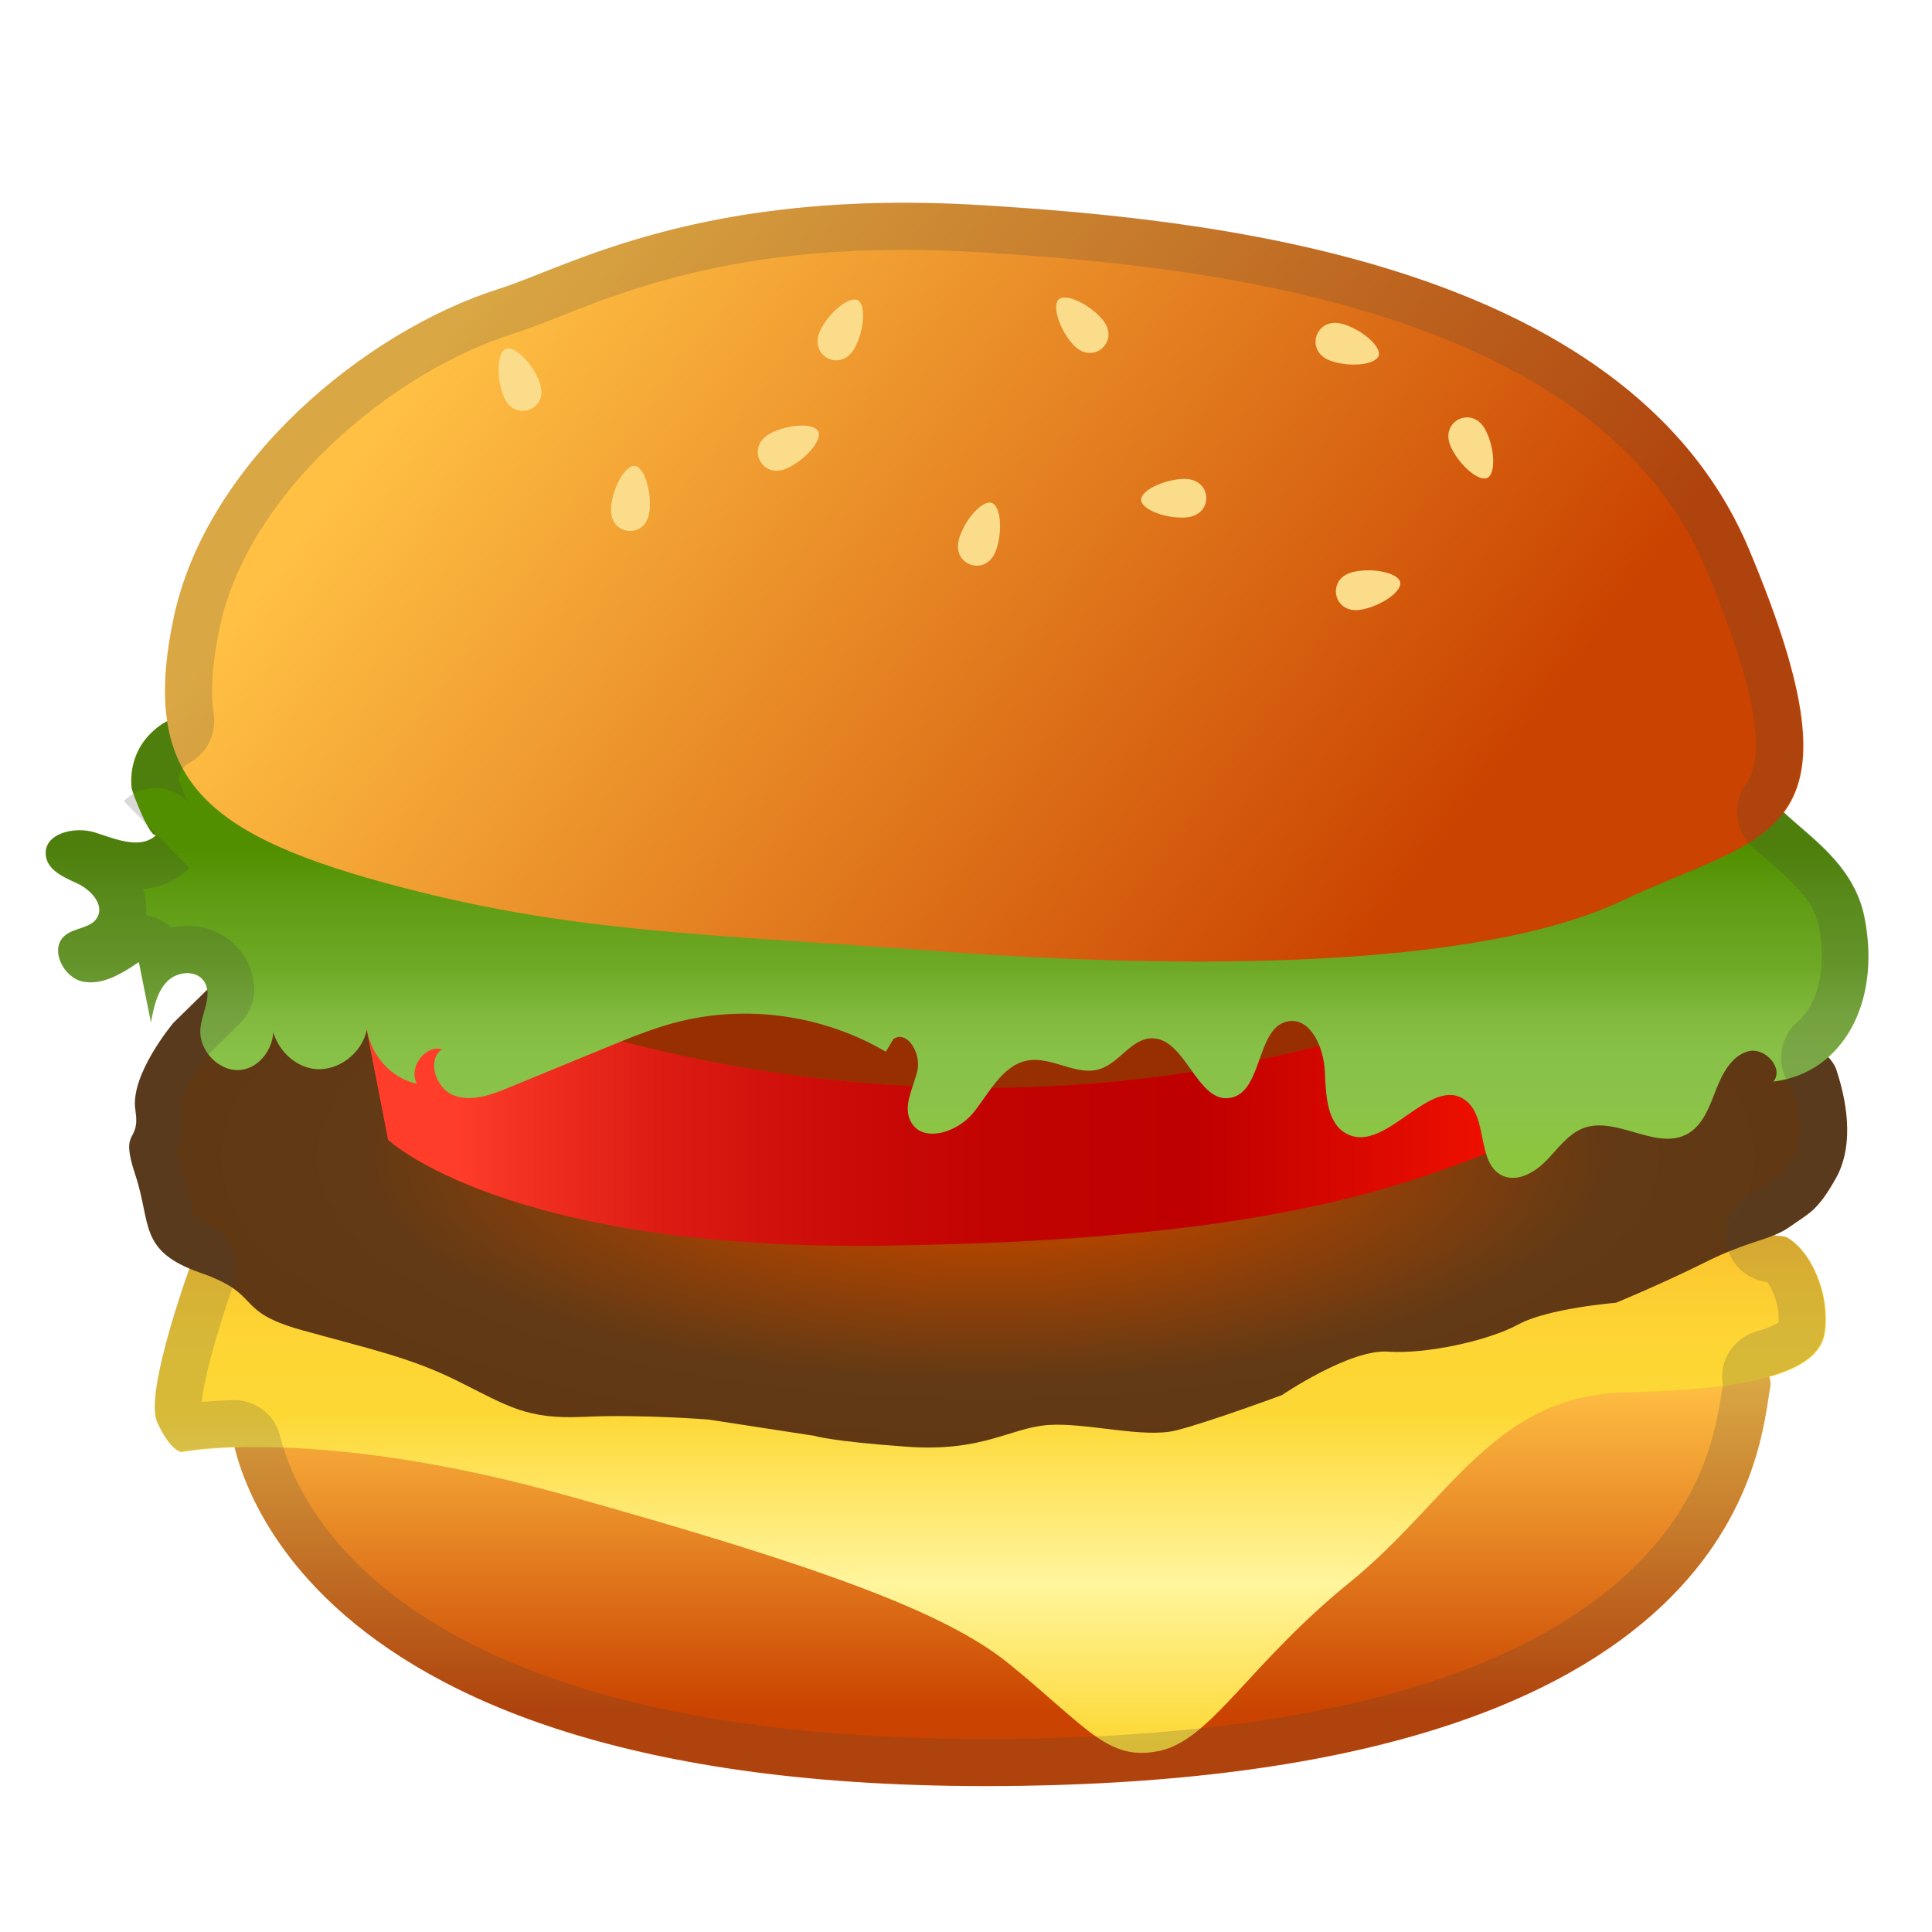
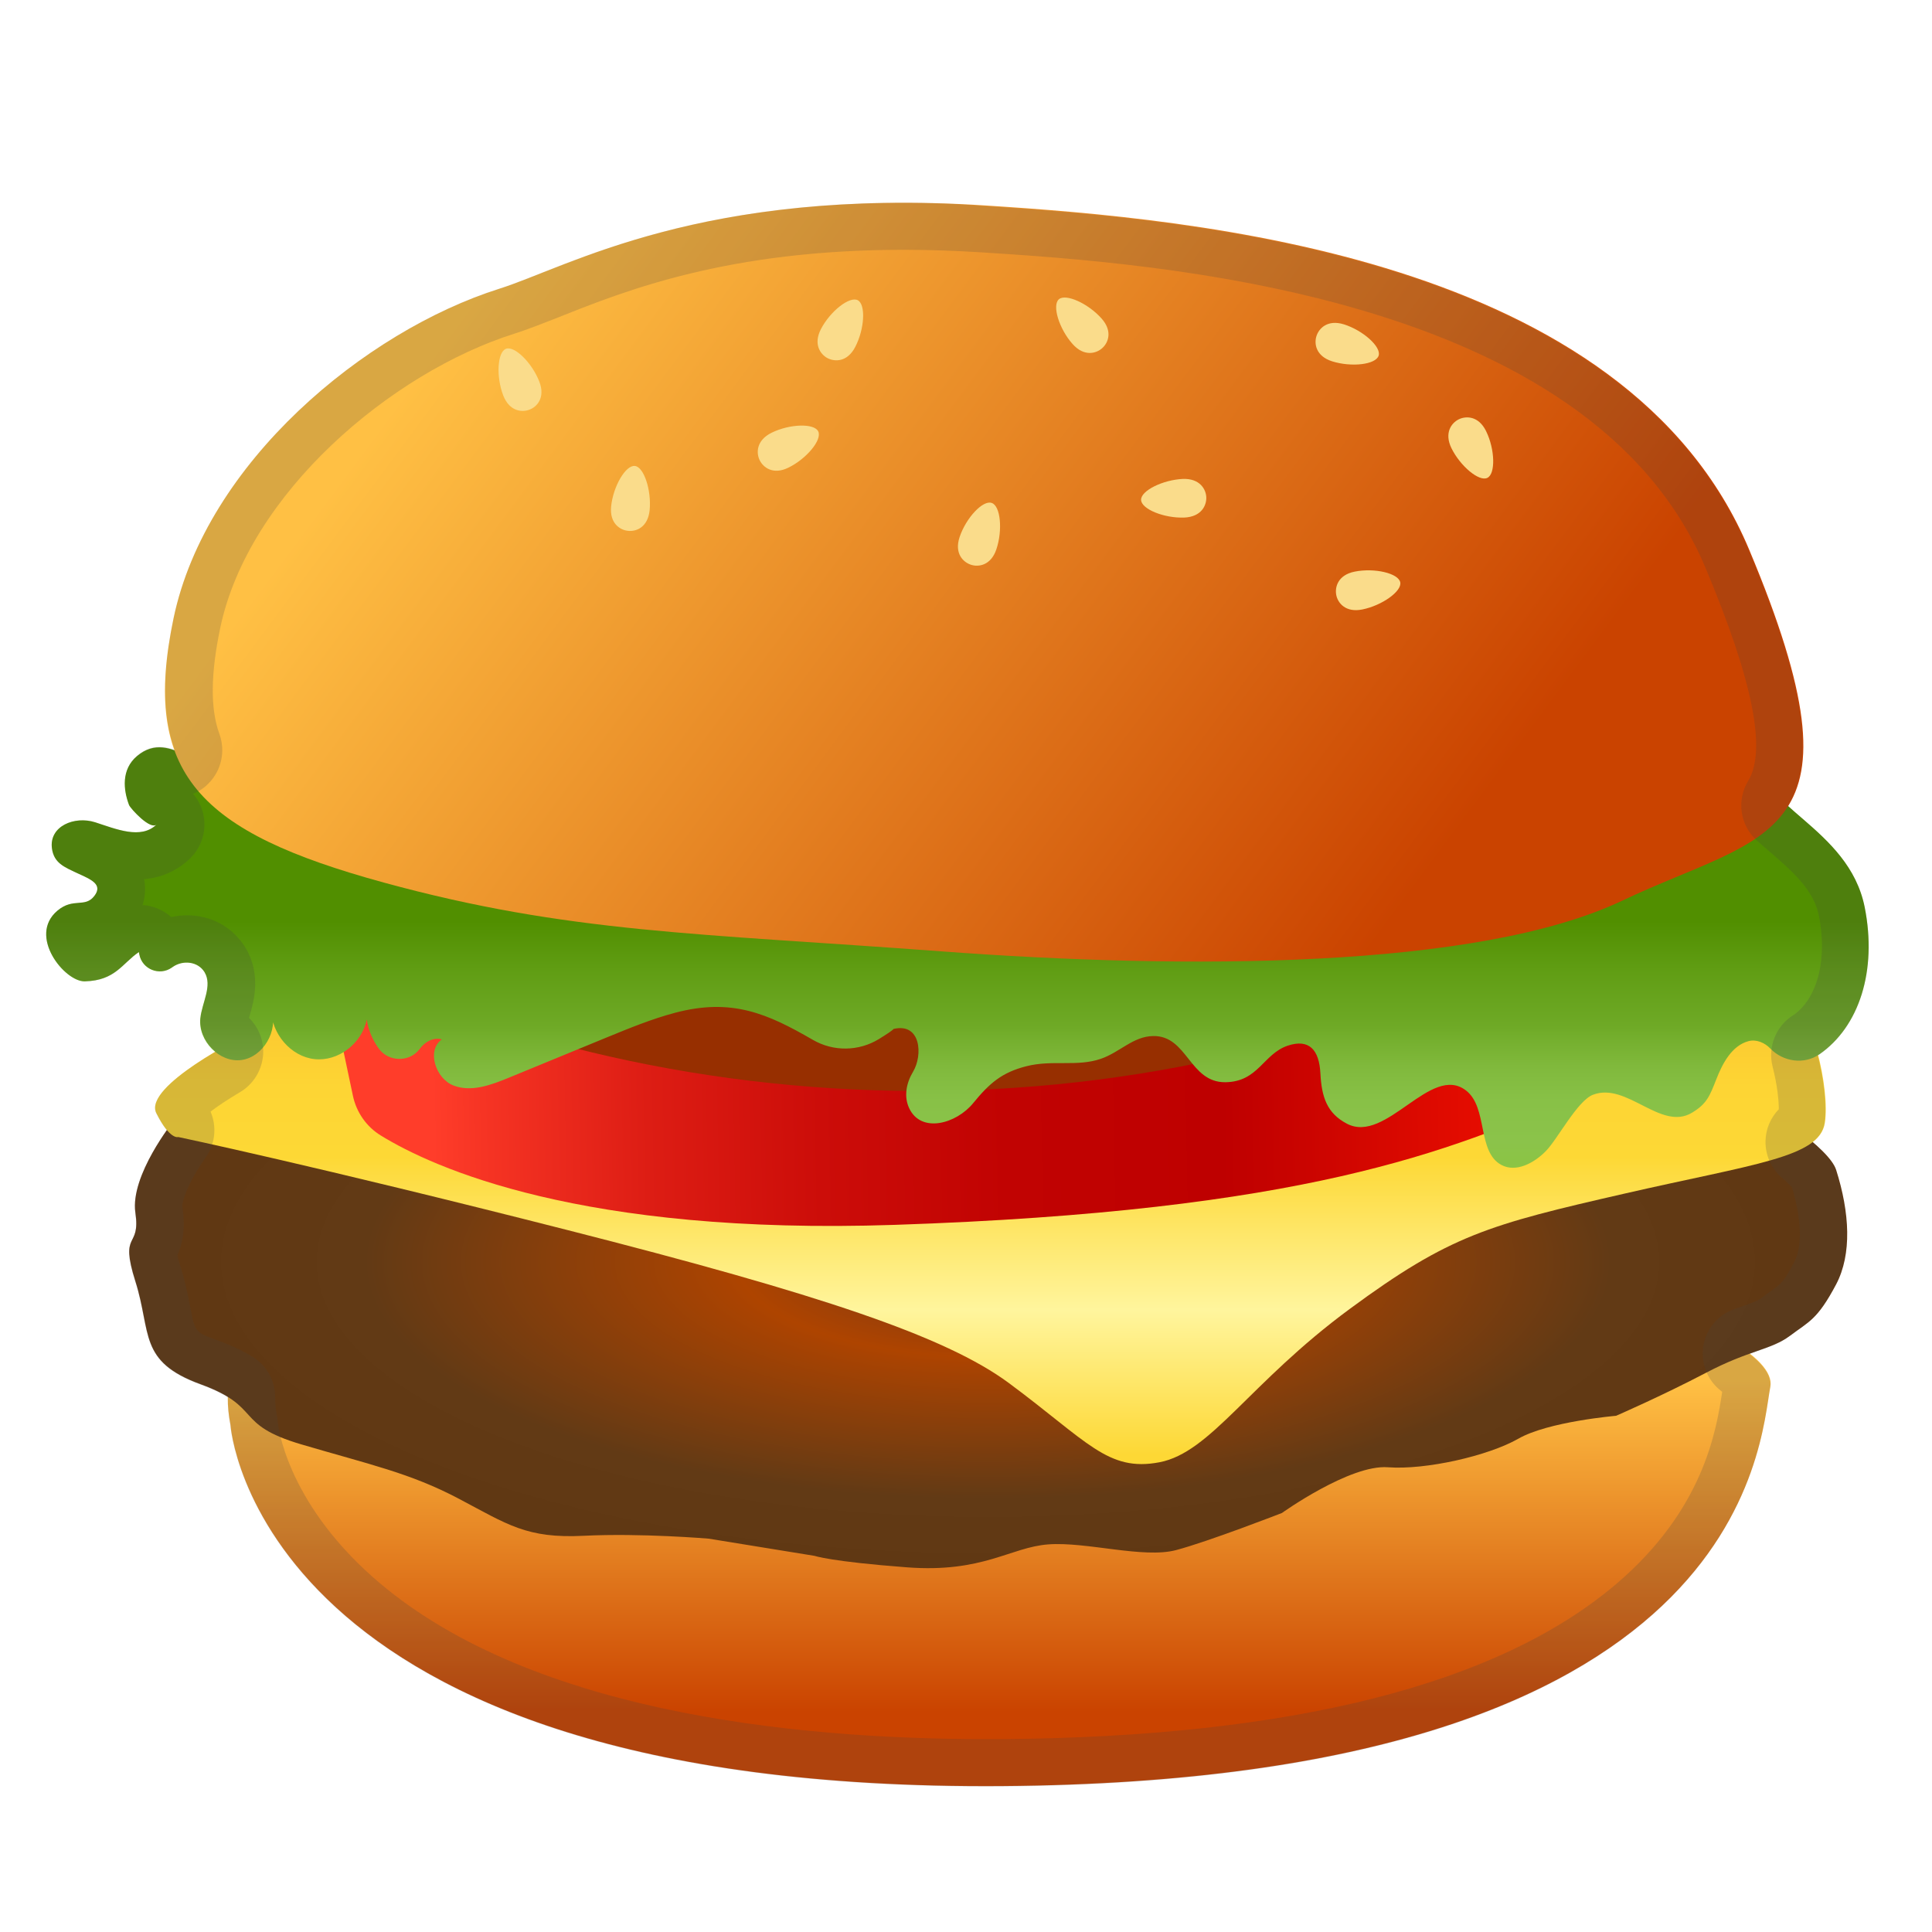
- <svg xmlns="http://www.w3.org/2000/svg" xmlns:xlink="http://www.w3.org/1999/xlink" width="128" height="128" style="enable-background:new 0 0 128 128;">
+ <svg xmlns="http://www.w3.org/2000/svg" width="128" height="128" style="enable-background:new 0 0 128 128;">
  <g id="Layer_1">
-     <linearGradient id="SVGID_1_" gradientUnits="userSpaceOnUse" x1="66.296" x2="66.296" y1="91.48" y2="117.402">
+     <linearGradient id="SVGID_1_" gradientUnits="userSpaceOnUse" x1="66.207" x2="66.207" y1="91.48" y2="117.402">
      <stop offset="0" style="stop-color:#FFC044" />
      <stop offset="0.847" style="stop-color:#CA4300" />
    </linearGradient>
-     <path d="M15.27,94.4c0,0,1.62,24.29,51.1,23.93c49.48-0.36,50.2-22.67,50.92-26.45 c0.72-3.78-18.53-11.34-54.16-9.72S24.45,82.53,15.27,94.4z" style="fill:url(#SVGID_1_);" />
-     <linearGradient id="SVGID_3_" gradientUnits="userSpaceOnUse" x1="65.608" x2="65.608" y1="81.527" y2="115.434">
-       <stop offset="4.926108e-03" style="stop-color:#FBC02D" />
-       <stop offset="0.081" style="stop-color:#FCCA30" />
-       <stop offset="0.209" style="stop-color:#FDD534" />
-       <stop offset="0.36" style="stop-color:#FDD835" />
-       <stop offset="0.69" style="stop-color:#FFF59D" />
-       <stop offset="1" style="stop-color:#FDD835" />
-     </linearGradient>
-     <path d="M12.73,83.56c0,0-3.21,8.69-2.31,10.67c0.9,1.98,1.62,1.98,1.62,1.98s8.82-1.8,25.55,2.88 s25.07,7.73,29.26,11.14c5.22,4.25,6.55,6.49,9.97,5.77s5.94-5.76,12.6-11.16s9.54-12.42,18.35-12.6 c8.82-0.18,12.78-1.44,13.14-3.96c0.36-2.52-0.9-5.4-2.52-6.3s-81.51-0.54-81.51-0.54C20.13,80.73,12.73,83.56,12.73,83.56z" style="fill:url(#SVGID_3_);" />
-     <radialGradient id="SVGID_4_" cx="65.458" cy="76.615" gradientTransform="matrix(1 0 0 0.3611 0 48.9525)" gradientUnits="userSpaceOnUse" r="57.048">
+     <path d="M15.27,94.4c0,0,1.62,24.29,51.1,23.93c49.48-0.36,50.2-22.67,50.92-26.45 c0.72-3.78-18.53-11.34-54.16-9.72S13.31,84.31,15.27,94.4z" style="fill:url(#SVGID_1_);" />
+     <radialGradient id="SVGID_3_" cx="65.458" cy="84.615" gradientTransform="matrix(1 0 0 0.3802 0 51.4233)" gradientUnits="userSpaceOnUse" r="57.048">
      <stop offset="0" style="stop-color:#583223" />
      <stop offset="0.101" style="stop-color:#7B3915" />
      <stop offset="0.225" style="stop-color:#A04106" />
      <stop offset="0.291" style="stop-color:#AE4400" />
      <stop offset="0.321" style="stop-color:#A84302" />
      <stop offset="0.724" style="stop-color:#623A15" />
      <stop offset="0.946" style="stop-color:#603813" />
    </radialGradient>
-     <path d="M11.49,67.77c0,0-2.88,3.42-2.52,5.76c0.36,2.34-1.08,1.08,0,4.32 c1.08,3.24,0.18,5.04,4.32,6.48c4.14,1.44,2.16,2.52,6.66,3.78c4.5,1.26,7.2,1.8,10.44,3.42c3.24,1.62,4.5,2.52,8.28,2.34 c3.78-0.18,8.28,0.18,8.28,0.18l7.02,1.08c0,0,1.08,0.36,6.12,0.72c5.04,0.36,6.84-1.26,9.36-1.44c2.52-0.18,6.3,0.9,8.46,0.36 c2.16-0.54,7.02-2.34,7.02-2.34s4.5-3.06,7.02-2.88c2.52,0.18,6.66-0.72,8.64-1.8c1.98-1.08,6.48-1.44,6.48-1.44 s3.06-1.26,5.94-2.7c2.88-1.44,4.32-1.44,5.58-2.34c1.26-0.9,1.81-1,3.06-3.24c1.05-1.89,0.9-4.5,0-7.2s-15.12-9.72-15.12-9.72 l-84.39-3.78L11.49,67.77z" style="fill:url(#SVGID_4_);" />
-     <path d="M108.6,60.56c0.07-0.88,0.07-1.43,0.07-1.43L26.79,55l-1.56,8.11 C50.85,75.49,83.6,75.41,108.6,60.56z" style="fill:#972F00;" />
-     <linearGradient id="SVGID_5_" gradientUnits="userSpaceOnUse" x1="30.316" x2="106.275" y1="71.551" y2="71.551">
+     <path d="M11.49,74.28c0,0-2.88,3.6-2.52,6.06c0.36,2.46-1.08,1.14,0,4.55s0.18,5.31,4.32,6.82 s2.16,2.65,6.66,3.98c4.5,1.33,7.2,1.89,10.44,3.6s4.5,2.65,8.28,2.46c3.78-0.19,8.28,0.19,8.28,0.19l7.02,1.14 c0,0,1.08,0.38,6.12,0.76s6.84-1.33,9.36-1.52c2.52-0.19,6.3,0.95,8.46,0.38c2.16-0.57,7.02-2.46,7.02-2.46s4.5-3.22,7.02-3.03 s6.66-0.76,8.64-1.89c1.98-1.14,6.48-1.52,6.48-1.52s3.06-1.33,5.94-2.84c2.88-1.52,4.32-1.52,5.58-2.46 c1.26-0.95,1.81-1.05,3.06-3.41c1.05-2,0.9-4.74,0-7.58c-0.9-2.84-15.12-10.23-15.12-10.23l-84.39-3.98L11.49,74.28z" style="fill:url(#SVGID_3_);" />
+     <linearGradient id="SVGID_4_" gradientUnits="userSpaceOnUse" x1="65.618" x2="65.618" y1="65.55" y2="96.368">
+       <stop offset="4.926108e-03" style="stop-color:#FBC02D" />
+       <stop offset="0.081" style="stop-color:#FCCA30" />
+       <stop offset="0.209" style="stop-color:#FDD534" />
+       <stop offset="0.36" style="stop-color:#FDD835" />
+       <stop offset="0.69" style="stop-color:#FFF59D" />
+       <stop offset="1" style="stop-color:#FDD835" />
+     </linearGradient>
+     <path d="M16.19,68.62c0,0-6.73,3.33-5.83,5.13c0.9,1.8,1.45,1.58,1.45,1.58s9.04,1.9,25.77,6.16 s25.07,7.04,29.26,10.14c5.22,3.87,6.55,5.9,9.97,5.25s5.94-5.24,12.6-10.15s9.21-5.59,18.26-7.66c8.55-1.96,12.87-2.38,13.23-4.67 c0.36-2.29-0.9-7.64-2.52-8.46s-81.51-0.49-81.51-0.49C20.13,64.79,16.19,68.62,16.19,68.62z" style="fill:url(#SVGID_4_);" />
+     <linearGradient id="SVGID_5_" gradientTransform="matrix(0.9998 -0.0189 0.0189 0.9998 -1.162 1.3315)" gradientUnits="userSpaceOnUse" x1="28.444" x2="110.172" y1="68.947" y2="68.947">
      <stop offset="0" style="stop-color:#FF3D2A" />
      <stop offset="0.041" style="stop-color:#F63424" />
      <stop offset="0.174" style="stop-color:#DD1D14" />
      <stop offset="0.314" style="stop-color:#CC0D09" />
      <stop offset="0.464" style="stop-color:#C10302" />
      <stop offset="0.64" style="stop-color:#BE0000" />
      <stop offset="0.99" style="stop-color:#FF1500" />
    </linearGradient>
-     <path d="M25.23,63.1l-0.96,5.03l1.44,7.38c0,0,7.74,7.38,32.93,7.02 c25.19-0.36,34.19-3.78,42.11-7.02c6.32-2.58,7.59-11.46,7.85-14.95C83.6,75.41,50.85,75.49,25.23,63.1z" style="fill:url(#SVGID_5_);" />
-     <linearGradient id="SVGID_6_" gradientUnits="userSpaceOnUse" x1="63.424" x2="63.424" y1="56.162" y2="76.32">
+     <path d="M22.94,60.59l-0.93,5.52l1.37,6.48c0.23,1.1,0.9,2.06,1.85,2.64 c3.46,2.13,13.29,6.62,34.05,5.92c27.09-0.91,36.7-4.83,45.15-8.53c6.74-2.95,7.93-12.68,8.14-16.5 C85.99,72.86,50.75,73.62,22.94,60.59z" style="fill:url(#SVGID_5_);" />
+     <path d="M108.22,58.69c0.02-0.89,0-1.43,0-1.43l-81.98-0.38l-1.18,8.17 C51.21,76.25,83.93,74.67,108.22,58.69z" style="fill:#972F00;" />
+     <linearGradient id="SVGID_6_" gradientUnits="userSpaceOnUse" x1="63.443" x2="63.443" y1="61.032" y2="78.598">
      <stop offset="0" style="stop-color:#518F00" />
      <stop offset="0.197" style="stop-color:#619E15" />
      <stop offset="0.404" style="stop-color:#6FAA27" />
      <stop offset="0.424" style="stop-color:#72AD2B" />
      <stop offset="0.547" style="stop-color:#80B93C" />
      <stop offset="0.678" style="stop-color:#88C147" />
      <stop offset="0.833" style="stop-color:#8BC34A" />
      <stop offset="1" style="stop-color:#8CC63F" />
    </linearGradient>
-     <path d="M10.38,55.3c-1.04,1.02-2.7,0.3-4.07-0.14s-3.46,0.06-3.27,1.54 c0.13,0.98,1.21,1.43,2.08,1.83c0.87,0.4,1.8,1.37,1.34,2.23C6.05,61.53,4.93,61.43,4.28,62c-1.02,0.89-0.07,2.8,1.24,3.04 c1.31,0.24,2.57-0.55,3.68-1.3c0.27,1.33,0.53,2.67,0.8,4c0.18-0.97,0.39-2.01,1.07-2.71c0.68-0.7,2-0.8,2.49,0.05 c0.52,0.9-0.18,2-0.28,3.04c-0.15,1.5,1.28,2.95,2.72,2.76c1.44-0.19,2.48-1.95,1.98-3.37c0,1.63,1.31,3.14,2.87,3.31 c1.56,0.17,3.14-1.03,3.46-2.63c0.26,1.75,1.64,3.26,3.31,3.61c-0.58-1.05,0.53-2.58,1.66-2.29c-1.03,0.74-0.4,2.61,0.78,3.06 c1.18,0.45,2.47-0.03,3.64-0.51c2.16-0.89,4.33-1.78,6.49-2.67c1.49-0.61,2.99-1.23,4.54-1.64c4.66-1.23,9.77-0.53,13.96,1.93 c0.17-0.28,0.34-0.57,0.51-0.85c0.93-0.6,1.84,0.99,1.58,2.1c-0.25,1.11-0.95,2.26-0.48,3.29c0.72,1.57,3.1,0.84,4.17-0.48 s1.93-3.15,3.57-3.47c1.63-0.32,3.3,1.08,4.88,0.54c1.26-0.43,2.06-2,3.38-2.02c2.28-0.04,3.01,4.39,5.25,3.94 c2.14-0.43,1.66-4.71,3.81-5.07c1.48-0.24,2.33,1.73,2.41,3.28c0.08,1.56,0.11,3.48,1.46,4.18c2.6,1.36,5.56-4.01,7.89-2.2 c1.46,1.13,0.72,4.06,2.34,4.93c0.97,0.52,2.16-0.12,2.94-0.91s1.46-1.79,2.48-2.19c2.24-0.86,4.92,1.58,6.99,0.33 c0.98-0.59,1.4-1.8,1.82-2.88c0.42-1.09,1.05-2.26,2.14-2.55s2.39,1.12,1.66,2.01c4.65-0.58,7.15-5.28,6.03-10.89 c-1.06-5.32-7.4-6.79-6.86-9.96c-3.49,1.84-4.56,3.47-8.25,2.13c-1.77-0.64-3.48-1.66-5.36-1.67c-3.19-0.01-5.67,2.82-8.68,3.91 c-2.83,1.03-5.98,0.44-8.78-0.69c-2.79-1.13-5.36-2.78-8.12-3.99c-5.73-2.51-12.26-3.01-18.28-1.41c-4.51,1.2-8.97,3.56-13.57,2.82 c-3.37-0.54-6.28-2.69-9.47-3.93c-6.92-2.67-13.02,0.36-19.87-0.22c-2.27-0.19-4.26-1.15-6.26,0.79c-0.99,0.96-1.45,2.29-1.3,3.69 C8.79,52.53,9.97,55.7,10.38,55.3z" style="fill:url(#SVGID_6_);" />
+     <path d="M10.38,54.62c-1.04,1.02-2.7,0.3-4.07-0.14c-1.37-0.44-3.06,0.25-2.87,1.72 c0.13,0.98,0.81,1.24,1.68,1.65c0.87,0.4,1.73,0.73,1.13,1.51c-0.62,0.81-1.39,0.09-2.44,0.97c-2,1.68,0.48,4.73,1.81,4.69 c2.03-0.06,2.47-1.19,3.58-1.94l0.03,0.16c0.19,0.98,1.33,1.44,2.15,0.87l0.07-0.05c0.68-0.47,1.67-0.36,2.1,0.35 c0.54,0.9-0.17,2.01-0.28,3.06c-0.15,1.5,1.28,2.95,2.72,2.76s2.48-1.95,1.98-3.37c0,1.63,1.31,3.14,2.87,3.31s3.14-1.03,3.46-2.63 c0.1,0.71,0.39,1.38,0.81,1.95c0.65,0.88,2.04,0.89,2.69,0.01c0.35-0.48,0.91-0.79,1.47-0.64c-1.03,0.74-0.4,2.61,0.78,3.06 c1.18,0.45,2.47-0.03,3.64-0.51c2.16-0.89,4.33-1.78,6.49-2.67c1.49-0.61,2.99-1.23,4.54-1.64c3.77-1,6.14,0.06,9.13,1.79 c1.36,0.79,3.04,0.77,4.38-0.05c0.5-0.31,0.9-0.57,0.97-0.67c1.82-0.43,1.95,1.74,1.29,2.84c-0.44,0.73-0.62,1.62-0.26,2.4 c0.79,1.71,3.14,1.04,4.25-0.33c1.08-1.32,1.9-2.03,3.52-2.44c1.73-0.44,3.36,0.05,4.93-0.49c1.26-0.43,2.14-1.49,3.47-1.51 c2.28-0.04,2.4,3.09,4.79,3.06c2.18-0.03,2.5-1.87,4.12-2.42c1.43-0.48,2.09,0.28,2.17,1.83s0.42,2.64,1.76,3.34 c2.6,1.36,5.56-4.01,7.89-2.2c1.46,1.13,0.72,4.06,2.34,4.93c0.97,0.52,2.16-0.12,2.94-0.91s2.1-3.35,3.13-3.74 c2.24-0.86,4.5,2.43,6.56,1.19c0.98-0.59,1.17-1.1,1.6-2.19c0.42-1.09,1.05-2.26,2.14-2.55c0.52-0.14,1.08,0.1,1.45,0.49 c0.85,0.88,2.24,1.08,3.25,0.38c2.63-1.82,3.84-5.53,3-9.75c-1.06-5.32-7.4-6.79-6.86-9.96c-3.49,1.84-4.56,3.47-8.25,2.13 c-1.77-0.64-3.48-1.66-5.36-1.67c-3.19-0.01-5.67,2.82-8.68,3.91c-2.83,1.03-5.98,0.44-8.78-0.69c-2.79-1.13-5.36-2.78-8.12-3.99 c-5.73-2.51-12.26-3.01-18.28-1.41c-4.51,1.2-8.97,3.56-13.57,2.82c-3.37-0.54-6.28-2.69-9.47-3.93 c-6.92-2.67-13.54,3.83-20.35,4.2c-2.27,0.12-4.46-3.33-6.74-1.42c-1.06,0.89-0.91,2.25-0.53,3.25 C8.67,53.6,9.97,55.02,10.38,54.62z" style="fill:url(#SVGID_6_);" />
    <linearGradient id="SVGID_7_" gradientUnits="userSpaceOnUse" x1="32.417" x2="101.99" y1="18.369" y2="70.162">
      <stop offset="0" style="stop-color:#FFC044" />
      <stop offset="0.847" style="stop-color:#CA4300" />
    </linearGradient>
    <path d="M33.09,19.13c-8.9,2.81-19.43,11.52-21.59,21.83s1.68,14.16,13.92,17.51 s20.87,3.36,36.95,4.56c16.07,1.2,35.51,1.2,45.11-3.36s16.55-3.84,8.4-23.27S79.18,14.5,65.24,13.61 C46.52,12.41,37.65,17.69,33.09,19.13z" style="fill:url(#SVGID_7_);" />
    <g>
      <path d="M35.73,25.28c0.41,1.05-0.14,1.67-0.65,1.86c-0.49,0.19-1.32,0.13-1.74-0.94 c-0.48-1.25-0.39-2.87,0.18-3.09C34.09,22.89,35.25,24.04,35.73,25.28z" style="fill:#FADC8B;" />
      <path d="M52.24,30.98c-1.01,0.5-1.67,0-1.91-0.49c-0.23-0.47-0.24-1.31,0.79-1.82 c1.2-0.59,2.82-0.64,3.09-0.09C54.48,29.14,53.44,30.39,52.24,30.98z" style="fill:#FADC8B;" />
      <path d="M43.04,33.81c-0.12,1.12-0.88,1.42-1.43,1.36c-0.52-0.05-1.24-0.49-1.12-1.63 c0.14-1.33,0.96-2.73,1.57-2.67C42.66,30.93,43.17,32.48,43.04,33.81z" style="fill:#FADC8B;" />
      <path d="M56.66,22.99c-0.52,1-1.34,0.99-1.83,0.74c-0.46-0.24-0.97-0.91-0.44-1.93 c0.62-1.19,1.9-2.19,2.44-1.91C57.37,20.18,57.28,21.8,56.66,22.99z" style="fill:#FADC8B;" />
      <path d="M88.26,23.94c-1.07-0.34-1.21-1.15-1.04-1.68c0.16-0.5,0.73-1.11,1.82-0.77 c1.27,0.4,2.48,1.49,2.3,2.07C91.15,24.16,89.54,24.34,88.26,23.94z" style="fill:#FADC8B;" />
      <path d="M72.98,21.1c0.75,0.84,0.45,1.61,0.04,1.97c-0.39,0.35-1.2,0.58-1.96-0.28 c-0.89-1-1.37-2.55-0.91-2.96C70.6,19.43,72.09,20.1,72.98,21.1z" style="fill:#FADC8B;" />
      <path d="M96.16,29.69c-0.49-1.01,0-1.67,0.49-1.91c0.47-0.23,1.31-0.24,1.81,0.79 c0.59,1.2,0.63,2.83,0.08,3.09C98,31.93,96.75,30.89,96.16,29.69z" style="fill:#FADC8B;" />
      <path d="M90.25,40.38c-1.1,0.22-1.62-0.43-1.72-0.96c-0.1-0.51,0.1-1.33,1.23-1.55 c1.31-0.26,2.89,0.11,3.01,0.71C92.89,39.17,91.56,40.12,90.25,40.38z" style="fill:#FADC8B;" />
      <path d="M78.37,31.73c1.12-0.04,1.53,0.68,1.55,1.22c0.02,0.52-0.31,1.29-1.46,1.34 c-1.34,0.05-2.84-0.56-2.86-1.17C75.58,32.51,77.04,31.79,78.37,31.73z" style="fill:#FADC8B;" />
      <path d="M66.01,36.4c-0.36,1.06-1.18,1.19-1.7,1.01c-0.5-0.17-1.1-0.75-0.73-1.84 c0.43-1.27,1.54-2.45,2.12-2.25C66.29,33.51,66.44,35.13,66.01,36.4z" style="fill:#FADC8B;" />
    </g>
    <g style="opacity:0.2;">
-       <path d="M59.88,16.55c1.67,0,3.4,0.06,5.16,0.17c11.01,0.71,40.26,2.58,47.95,20.89 c3.23,7.7,4.11,12.39,2.69,14.33c-0.93,1.27-0.77,3.03,0.37,4.11c0.39,0.37,0.81,0.73,1.21,1.08c1.49,1.29,2.9,2.5,3.24,4.24 c0.54,2.69-0.01,5.12-1.42,6.34c-0.63,0.54-1.01,1.32-1.07,2.15c-0.06,0.81,0.21,1.61,0.74,2.23c0.6,1.91,0.65,3.51,0.14,4.42 c-0.68,1.22-0.83,1.32-1.5,1.77c-0.2,0.13-0.41,0.28-0.64,0.44c-0.1,0.07-0.24,0.14-0.46,0.23c-1.35,0.54-2.14,1.93-1.93,3.36 c0.21,1.39,1.33,2.47,2.72,2.63c0.37,0.5,0.83,1.58,0.75,2.67c-0.18,0.12-0.59,0.35-1.46,0.6c-0.83,0.24-1.53,0.81-1.93,1.58 c-0.32,0.61-0.42,1.31-0.3,1.98c-0.02,0.11-0.04,0.24-0.06,0.37c-0.39,2.54-1.19,7.84-7.04,12.81 c-7.84,6.67-21.54,10.13-40.71,10.26c-0.36,0-0.71,0-1.06,0c-38.75,0-45.56-15.37-46.72-20.08c-0.35-1.4-1.6-2.37-3.03-2.37 c-0.03,0-0.07,0-0.1,0c-0.8,0.03-1.49,0.07-2.05,0.12c0.1-1.24,0.81-4.12,2.11-7.8c0.55-1.56-0.2-3.27-1.72-3.92 c-0.91-0.38-0.91-0.38-1.19-1.79c-0.14-0.69-0.32-1.54-0.64-2.52c-0.09-0.28-0.15-0.48-0.19-0.63c0.32-0.74,0.54-1.67,0.32-3.14 c0.01-0.57,0.86-2.12,1.73-3.21l2.12-2.09c0.72-0.71,1.05-1.71,0.9-2.71c-0.09-0.59-0.27-1.1-0.55-1.58 c-0.79-1.35-2.22-2.15-3.84-2.15c-0.36,0-0.72,0.04-1.07,0.12c-0.27-0.26-0.6-0.47-0.96-0.62c-0.23-0.09-0.47-0.16-0.71-0.2 c0.05-0.58-0.01-1.17-0.21-1.74c1.49-0.12,2.49-0.81,3.09-1.39l-2.19-2.23L8.2,53.07c0.56-0.55,1.32-0.86,2.1-0.86 c1.13,0,1.97,0.65,2.23,1.06c-0.17-0.26-0.52-1.11-0.68-1.57c0-0.37,0.13-0.67,0.38-0.92c0.14-0.14,0.24-0.2,0.3-0.23 c1.17-0.62,1.83-1.92,1.63-3.23c-0.23-1.51-0.1-3.38,0.39-5.72c1.87-8.94,11.37-16.94,19.48-19.5c0.88-0.28,1.84-0.66,2.94-1.09 C41.46,19.24,48.24,16.55,59.88,16.55 M59.88,13.43c-15.1,0-22.69,4.4-26.79,5.69c-8.9,2.81-19.43,11.52-21.59,21.83 c-0.56,2.68-0.71,4.92-0.42,6.83c-0.34,0.18-0.68,0.42-1.02,0.75c-0.99,0.96-1.45,2.29-1.3,3.69c0.03,0.28,1.07,3.1,1.54,3.1 c0.03,0,0.06-0.01,0.08-0.04C9.99,55.68,9.51,55.82,9,55.82c-0.86,0-1.83-0.38-2.69-0.66C5.99,55.05,5.63,55,5.27,55 c-1.18,0-2.38,0.56-2.24,1.69c0.13,0.98,1.21,1.43,2.08,1.83c0.87,0.4,1.8,1.37,1.34,2.23C6.05,61.53,4.93,61.43,4.28,62 c-1.02,0.89-0.07,2.8,1.24,3.04c0.16,0.03,0.33,0.04,0.49,0.04c1.13,0,2.22-0.69,3.19-1.35c0.27,1.33,0.53,2.67,0.8,4 c0.18-0.97,0.39-2.01,1.07-2.71c0.35-0.36,0.86-0.56,1.34-0.56c0.47,0,0.91,0.19,1.15,0.6c0.09,0.16,0.14,0.32,0.16,0.49 l-2.24,2.2c0,0-2.88,3.42-2.52,5.76c0.36,2.34-1.08,1.08,0,4.32c1.01,3.03,0.29,4.8,3.58,6.19c-0.65,1.84-2.91,8.48-2.14,10.18 c0.9,1.98,1.62,1.98,1.62,1.98s1.19-0.24,3.51-0.32c1.29,5.22,8.66,22.45,49.75,22.45c0.36,0,0.72,0,1.08,0 c49.48-0.36,50.2-22.67,50.92-26.45c0.04-0.21,0.01-0.43-0.08-0.67c2.31-0.65,3.49-1.62,3.67-2.93c0.36-2.52-0.9-5.4-2.52-6.3 c-0.09-0.05-0.41-0.09-0.93-0.13c0.4-0.16,0.76-0.34,1.11-0.59c1.26-0.9,1.81-1,3.06-3.24c1.05-1.89,0.9-4.5,0-7.2 c-0.08-0.23-0.25-0.48-0.5-0.76c2.24-1.94,3.22-5.4,2.44-9.31c-0.68-3.43-3.55-5.26-5.37-6.97c2.05-2.8,1.83-7.46-2.33-17.38 c-8.16-19.43-36.68-21.9-50.62-22.79C63.35,13.49,61.57,13.43,59.88,13.43L59.88,13.43z" style="fill:#424242;" />
-     </g>
-   </g>
-   <g id="Layer_2" style="display:none;">
-     <g style="display:inline;">
-       <g style="opacity:0.6;">
-         <circle cx="64" cy="64" r="28" style="opacity:0.61;fill:none;stroke:#000000;stroke-width:0.263;stroke-miterlimit:10;" />
-         <line style="opacity:0.61;fill:none;stroke:#000000;stroke-miterlimit:10;" x1="83.5" x2="83.5" y1="0" y2="128" />
-         <line style="opacity:0.61;fill:none;stroke:#000000;stroke-miterlimit:10;" x1="43.5" x2="43.5" y1="0" y2="128" />
-         <line style="opacity:0.61;fill:none;stroke:#000000;stroke-miterlimit:10;" x1="63.5" x2="63.5" y1="0" y2="128" />
-         <line style="opacity:0.61;fill:none;stroke:#000000;stroke-miterlimit:10;" x1="128" x2="0" y1="64.5" y2="64.5" />
-         <line style="opacity:0.61;fill:none;stroke:#000000;stroke-miterlimit:10;" x1="128" x2="0" y1="44.5" y2="44.5" />
-         <line style="opacity:0.61;fill:none;stroke:#000000;stroke-miterlimit:10;" x1="128" x2="0" y1="83.5" y2="83.5" />
-         <line style="opacity:0.61;fill:none;stroke:#000000;stroke-width:0.25;stroke-miterlimit:10;" x1="128" x2="0" y1="128" y2="0" />
-         <line style="opacity:0.61;fill:none;stroke:#000000;stroke-width:0.25;stroke-miterlimit:10;" x1="0" x2="128" y1="128" y2="0" />
-         <g style="opacity:0.61;">
-           <path d="M64,4.26c32.94,0,59.74,26.8,59.74,59.74S96.94,123.74,64,123.74S4.26,96.94,4.26,64S31.06,4.26,64,4.26 M64,4 C30.86,4,4,30.86,4,64s26.86,60,60,60s60-26.86,60-60S97.14,4,64,4L64,4z" />
-         </g>
-         <path d="M115.5,108.47c0,4.43-3.59,8.03-8.03,8.03H19.53 c-4.43,0-8.03-3.59-8.03-8.03V20.53c0-4.43,3.59-8.03,8.03-8.03h87.94c4.43,0,8.03,3.59,8.03,8.03V108.47z" style="opacity:0.61;fill:none;stroke:#000000;stroke-miterlimit:10;" />
-         <path d="M107.5,116.5c0,4.42-3.58,8-8,8h-72 c-4.42,0-8-3.58-8-8v-104c0-4.42,3.58-8,8-8h72c4.42,0,8,3.58,8,8V116.5z" style="opacity:0.61;fill:none;stroke:#000000;stroke-miterlimit:10;" />
-         <path d="M123.5,98.27c0,5.65-4.58,10.23-10.23,10.23H13.73 c-5.65,0-10.23-4.58-10.23-10.23V30.73c0-5.65,4.58-10.23,10.23-10.23h99.54c5.65,0,10.23,4.58,10.23,10.23V98.27z" style="opacity:0.61;fill:none;stroke:#000000;stroke-miterlimit:10;" />
-       </g>
-       <g>
-         <g style="opacity:0.2;">
-           <defs>
-             <rect id="SVGID_2_" height="128" style="opacity:0.2;" width="128" x="0" />
-           </defs>
-           <clipPath id="SVGID_8_">
-             <use style="overflow:visible;" xlink:href="#SVGID_2_" />
-           </clipPath>
-           <g style="clip-path:url(#SVGID_8_);">
-             <g>
-               <line style="fill:none;stroke:#000000;stroke-miterlimit:10;" x1="-28.5" x2="-28.5" y1="160" y2="-32" />
-               <line style="fill:none;stroke:#000000;stroke-miterlimit:10;" x1="-24.5" x2="-24.5" y1="160" y2="-32" />
-               <line style="fill:none;stroke:#000000;stroke-miterlimit:10;" x1="-20.5" x2="-20.5" y1="160" y2="-32" />
-               <line style="fill:none;stroke:#000000;stroke-miterlimit:10;" x1="-16.5" x2="-16.5" y1="160" y2="-32" />
-               <line style="fill:none;stroke:#000000;stroke-miterlimit:10;" x1="-12.5" x2="-12.5" y1="160" y2="-32" />
-               <line style="fill:none;stroke:#000000;stroke-miterlimit:10;" x1="-8.5" x2="-8.5" y1="160" y2="-32" />
-               <line style="fill:none;stroke:#000000;stroke-miterlimit:10;" x1="-4.5" x2="-4.5" y1="160" y2="-32" />
-               <line style="fill:none;stroke:#000000;stroke-miterlimit:10;" x1="-0.5" x2="-0.5" y1="160" y2="-32" />
-               <line style="fill:none;stroke:#000000;stroke-miterlimit:10;" x1="3.5" x2="3.5" y1="160" y2="-32" />
-               <line style="fill:none;stroke:#000000;stroke-miterlimit:10;" x1="7.5" x2="7.5" y1="160" y2="-32" />
-               <line style="fill:none;stroke:#000000;stroke-miterlimit:10;" x1="11.5" x2="11.5" y1="160" y2="-32" />
-               <line style="fill:none;stroke:#000000;stroke-miterlimit:10;" x1="15.5" x2="15.5" y1="160" y2="-32" />
-               <line style="fill:none;stroke:#000000;stroke-miterlimit:10;" x1="19.5" x2="19.5" y1="160" y2="-32" />
-               <line style="fill:none;stroke:#000000;stroke-miterlimit:10;" x1="23.5" x2="23.5" y1="160" y2="-32" />
-               <line style="fill:none;stroke:#000000;stroke-miterlimit:10;" x1="27.5" x2="27.5" y1="160" y2="-32" />
-               <line style="fill:none;stroke:#000000;stroke-miterlimit:10;" x1="31.5" x2="31.5" y1="160" y2="-32" />
-               <line style="fill:none;stroke:#000000;stroke-miterlimit:10;" x1="35.5" x2="35.5" y1="160" y2="-32" />
-               <line style="fill:none;stroke:#000000;stroke-miterlimit:10;" x1="39.5" x2="39.5" y1="160" y2="-32" />
-               <line style="fill:none;stroke:#000000;stroke-miterlimit:10;" x1="43.5" x2="43.5" y1="160" y2="-32" />
-               <line style="fill:none;stroke:#000000;stroke-miterlimit:10;" x1="47.5" x2="47.5" y1="160" y2="-32" />
-               <line style="fill:none;stroke:#000000;stroke-miterlimit:10;" x1="51.5" x2="51.5" y1="160" y2="-32" />
-               <line style="fill:none;stroke:#000000;stroke-miterlimit:10;" x1="55.5" x2="55.5" y1="160" y2="-32" />
-               <line style="fill:none;stroke:#000000;stroke-miterlimit:10;" x1="59.5" x2="59.5" y1="160" y2="-32" />
-               <line style="fill:none;stroke:#000000;stroke-miterlimit:10;" x1="63.5" x2="63.5" y1="160" y2="-32" />
-               <line style="fill:none;stroke:#000000;stroke-miterlimit:10;" x1="67.5" x2="67.5" y1="160" y2="-32" />
-               <line style="fill:none;stroke:#000000;stroke-miterlimit:10;" x1="71.5" x2="71.5" y1="160" y2="-32" />
-               <line style="fill:none;stroke:#000000;stroke-miterlimit:10;" x1="75.5" x2="75.5" y1="160" y2="-32" />
-               <line style="fill:none;stroke:#000000;stroke-miterlimit:10;" x1="79.5" x2="79.5" y1="160" y2="-32" />
-               <line style="fill:none;stroke:#000000;stroke-miterlimit:10;" x1="83.5" x2="83.5" y1="160" y2="-32" />
-               <line style="fill:none;stroke:#000000;stroke-miterlimit:10;" x1="87.5" x2="87.5" y1="160" y2="-32" />
-               <line style="fill:none;stroke:#000000;stroke-miterlimit:10;" x1="91.5" x2="91.5" y1="160" y2="-32" />
-               <line style="fill:none;stroke:#000000;stroke-miterlimit:10;" x1="95.5" x2="95.5" y1="160" y2="-32" />
-               <line style="fill:none;stroke:#000000;stroke-miterlimit:10;" x1="99.5" x2="99.5" y1="160" y2="-32" />
-               <line style="fill:none;stroke:#000000;stroke-miterlimit:10;" x1="103.5" x2="103.5" y1="160" y2="-32" />
-               <line style="fill:none;stroke:#000000;stroke-miterlimit:10;" x1="107.5" x2="107.5" y1="160" y2="-32" />
-               <line style="fill:none;stroke:#000000;stroke-miterlimit:10;" x1="111.5" x2="111.5" y1="160" y2="-32" />
-               <line style="fill:none;stroke:#000000;stroke-miterlimit:10;" x1="115.5" x2="115.5" y1="160" y2="-32" />
-               <line style="fill:none;stroke:#000000;stroke-miterlimit:10;" x1="119.5" x2="119.5" y1="160" y2="-32" />
-               <line style="fill:none;stroke:#000000;stroke-miterlimit:10;" x1="123.5" x2="123.5" y1="160" y2="-32" />
-               <line style="fill:none;stroke:#000000;stroke-miterlimit:10;" x1="127.5" x2="127.5" y1="160" y2="-32" />
-               <line style="fill:none;stroke:#000000;stroke-miterlimit:10;" x1="131.5" x2="131.5" y1="160" y2="-32" />
-               <line style="fill:none;stroke:#000000;stroke-miterlimit:10;" x1="135.5" x2="135.5" y1="160" y2="-32" />
-               <line style="fill:none;stroke:#000000;stroke-miterlimit:10;" x1="136.5" x2="136.5" y1="166" y2="-26" />
-               <line style="fill:none;stroke:#000000;stroke-miterlimit:10;" x1="143.5" x2="143.5" y1="160" y2="-32" />
-               <line style="fill:none;stroke:#000000;stroke-miterlimit:10;" x1="147.5" x2="147.5" y1="160" y2="-32" />
-               <line style="fill:none;stroke:#000000;stroke-miterlimit:10;" x1="151.5" x2="151.5" y1="160" y2="-32" />
-               <line style="fill:none;stroke:#000000;stroke-miterlimit:10;" x1="155.5" x2="155.5" y1="160" y2="-32" />
-             </g>
-             <g>
-               <line style="fill:none;stroke:#000000;stroke-miterlimit:10;" x1="-32" x2="160" y1="-27.5" y2="-27.5" />
-               <line style="fill:none;stroke:#000000;stroke-miterlimit:10;" x1="-32" x2="160" y1="-23.5" y2="-23.5" />
-               <line style="fill:none;stroke:#000000;stroke-miterlimit:10;" x1="-32" x2="160" y1="-19.5" y2="-19.5" />
-               <line style="fill:none;stroke:#000000;stroke-miterlimit:10;" x1="-32" x2="160" y1="-15.5" y2="-15.5" />
-               <line style="fill:none;stroke:#000000;stroke-miterlimit:10;" x1="-32" x2="160" y1="-11.5" y2="-11.5" />
-               <line style="fill:none;stroke:#000000;stroke-miterlimit:10;" x1="-32" x2="160" y1="-7.5" y2="-7.5" />
-               <line style="fill:none;stroke:#000000;stroke-miterlimit:10;" x1="-32" x2="160" y1="-3.5" y2="-3.5" />
-               <line style="fill:none;stroke:#000000;stroke-miterlimit:10;" x1="-32" x2="160" y1="0.5" y2="0.5" />
-               <line style="fill:none;stroke:#000000;stroke-miterlimit:10;" x1="-32" x2="160" y1="4.5" y2="4.5" />
-               <line style="fill:none;stroke:#000000;stroke-miterlimit:10;" x1="-32" x2="160" y1="8.5" y2="8.5" />
-               <line style="fill:none;stroke:#000000;stroke-miterlimit:10;" x1="-32" x2="160" y1="12.5" y2="12.5" />
-               <line style="fill:none;stroke:#000000;stroke-miterlimit:10;" x1="-32" x2="160" y1="16.5" y2="16.5" />
-               <line style="fill:none;stroke:#000000;stroke-miterlimit:10;" x1="-32" x2="160" y1="20.5" y2="20.5" />
-               <line style="fill:none;stroke:#000000;stroke-miterlimit:10;" x1="-32" x2="160" y1="24.5" y2="24.5" />
-               <line style="fill:none;stroke:#000000;stroke-miterlimit:10;" x1="-32" x2="160" y1="28.5" y2="28.5" />
-               <line style="fill:none;stroke:#000000;stroke-miterlimit:10;" x1="-32" x2="160" y1="32.5" y2="32.5" />
-               <line style="fill:none;stroke:#000000;stroke-miterlimit:10;" x1="-32" x2="160" y1="36.5" y2="36.5" />
-               <line style="fill:none;stroke:#000000;stroke-miterlimit:10;" x1="-32" x2="160" y1="40.5" y2="40.5" />
-               <line style="fill:none;stroke:#000000;stroke-miterlimit:10;" x1="-32" x2="160" y1="44.5" y2="44.5" />
-               <line style="fill:none;stroke:#000000;stroke-miterlimit:10;" x1="-32" x2="160" y1="48.5" y2="48.5" />
-               <line style="fill:none;stroke:#000000;stroke-miterlimit:10;" x1="-32" x2="160" y1="52.5" y2="52.5" />
-               <line style="fill:none;stroke:#000000;stroke-miterlimit:10;" x1="-32" x2="160" y1="56.5" y2="56.5" />
-               <line style="fill:none;stroke:#000000;stroke-miterlimit:10;" x1="-32" x2="160" y1="60.5" y2="60.5" />
-               <line style="fill:none;stroke:#000000;stroke-miterlimit:10;" x1="-32" x2="160" y1="64.5" y2="64.5" />
-               <line style="fill:none;stroke:#000000;stroke-miterlimit:10;" x1="-32" x2="160" y1="68.5" y2="68.5" />
-               <line style="fill:none;stroke:#000000;stroke-miterlimit:10;" x1="-32" x2="160" y1="72.5" y2="72.5" />
-               <line style="fill:none;stroke:#000000;stroke-miterlimit:10;" x1="-32" x2="160" y1="76.5" y2="76.5" />
-               <line style="fill:none;stroke:#000000;stroke-miterlimit:10;" x1="-32" x2="160" y1="80.5" y2="80.5" />
-               <line style="fill:none;stroke:#000000;stroke-miterlimit:10;" x1="-32" x2="160" y1="84.5" y2="84.5" />
-               <line style="fill:none;stroke:#000000;stroke-miterlimit:10;" x1="-32" x2="160" y1="88.5" y2="88.5" />
-               <line style="fill:none;stroke:#000000;stroke-miterlimit:10;" x1="-32" x2="160" y1="92.5" y2="92.5" />
-               <line style="fill:none;stroke:#000000;stroke-miterlimit:10;" x1="-32" x2="160" y1="96.5" y2="96.5" />
-               <line style="fill:none;stroke:#000000;stroke-miterlimit:10;" x1="-32" x2="160" y1="100.5" y2="100.5" />
-               <line style="fill:none;stroke:#000000;stroke-miterlimit:10;" x1="-32" x2="160" y1="104.5" y2="104.5" />
-               <line style="fill:none;stroke:#000000;stroke-miterlimit:10;" x1="-32" x2="160" y1="108.5" y2="108.5" />
-               <line style="fill:none;stroke:#000000;stroke-miterlimit:10;" x1="-32" x2="160" y1="112.5" y2="112.5" />
-               <line style="fill:none;stroke:#000000;stroke-miterlimit:10;" x1="-32" x2="160" y1="116.5" y2="116.5" />
-               <line style="fill:none;stroke:#000000;stroke-miterlimit:10;" x1="-32" x2="160" y1="120.5" y2="120.5" />
-               <line style="fill:none;stroke:#000000;stroke-miterlimit:10;" x1="-32" x2="160" y1="124.5" y2="124.5" />
-               <line style="fill:none;stroke:#000000;stroke-miterlimit:10;" x1="-32" x2="160" y1="128.5" y2="128.5" />
-               <line style="fill:none;stroke:#000000;stroke-miterlimit:10;" x1="-32" x2="160" y1="132.5" y2="132.5" />
-               <line style="fill:none;stroke:#000000;stroke-miterlimit:10;" x1="-32" x2="160" y1="136.5" y2="136.5" />
-               <line style="fill:none;stroke:#000000;stroke-miterlimit:10;" x1="-32" x2="160" y1="140.5" y2="140.5" />
-               <line style="fill:none;stroke:#000000;stroke-miterlimit:10;" x1="-32" x2="160" y1="144.5" y2="144.5" />
-               <line style="fill:none;stroke:#000000;stroke-miterlimit:10;" x1="-32" x2="160" y1="148.5" y2="148.5" />
-               <line style="fill:none;stroke:#000000;stroke-miterlimit:10;" x1="-32" x2="160" y1="152.5" y2="152.5" />
-               <line style="fill:none;stroke:#000000;stroke-miterlimit:10;" x1="-32" x2="160" y1="156.5" y2="156.5" />
-             </g>
-             <path d="M160-32v192H-32V-32H160 M160-32H-32v192h192V-32L160-32z" />
-           </g>
-         </g>
-         <g>
-           <rect height="128" style="opacity:0.3;fill:#F44336;" width="4" x="0" />
-           <rect height="128" style="opacity:0.3;fill:#F44336;" width="4" x="124" />
-           <rect height="120" style="opacity:0.3;fill:#F44336;" transform="matrix(-1.836970e-16 1 -1 -1.836970e-16 66 -62)" width="4" x="62" y="-58" />
-           <rect height="120" style="opacity:0.3;fill:#F44336;" transform="matrix(-1.836970e-16 1 -1 -1.836970e-16 190 62)" width="4" x="62" y="66" />
-         </g>
-       </g>
+       <path d="M59.88,16.55c1.67,0,3.4,0.06,5.16,0.17c11.01,0.71,40.26,2.58,47.95,20.89 c3.14,7.48,4.07,12.1,2.83,14.13c-0.78,1.28-0.54,2.94,0.57,3.94c0.28,0.25,0.57,0.51,0.88,0.77c1.49,1.29,2.9,2.5,3.24,4.24 c0.56,2.82-0.07,5.35-1.61,6.51c-0.02,0.01-0.05,0.03-0.07,0.04c-1.16,0.72-1.73,2.11-1.39,3.43c0.31,1.21,0.41,2.23,0.41,2.82 c-0.54,0.56-0.86,1.3-0.88,2.09c-0.02,0.94,0.37,1.83,1.08,2.44c0.39,0.33,0.59,0.55,0.68,0.66c0.63,2.12,0.69,3.91,0.14,4.94 c-0.69,1.31-0.87,1.44-1.53,1.91c-0.2,0.14-0.41,0.29-0.64,0.47c-0.24,0.18-0.63,0.32-1.36,0.58l-0.46,0.16 c-1.07,0.38-1.85,1.32-2.03,2.44c-0.18,1.12,0.26,2.26,1.16,2.96c0.03,0.03,0.06,0.05,0.09,0.07c-0.39,2.57-1.23,7.81-7.03,12.74 c-7.84,6.67-21.54,10.13-40.71,10.27c-0.36,0-0.71,0-1.06,0c-13.01,0-30.61-1.87-40.63-10.76c-5.74-5.1-6.26-10.09-6.27-10.26 c-0.01-0.13-0.03-0.26-0.05-0.39c-0.08-0.43-0.12-0.83-0.12-1.19c0.02-1.1-0.54-2.13-1.47-2.71c-0.66-0.41-1.44-0.78-2.38-1.12 c-1.46-0.53-1.46-0.53-1.78-2.21c-0.14-0.72-0.31-1.61-0.63-2.62c-0.12-0.37-0.18-0.62-0.22-0.79c0.33-0.76,0.56-1.72,0.33-3.25 c-0.02-0.31,0.33-1.52,1.55-3.24c0.64-0.9,0.74-2.05,0.32-3.03c0.41-0.32,1.04-0.75,1.95-1.29c0.88-0.52,1.45-1.44,1.53-2.46 c0.07-0.92-0.28-1.82-0.93-2.46c0.02-0.06,0.03-0.12,0.05-0.18c0.27-0.94,0.77-2.7-0.28-4.46c-0.81-1.35-2.25-2.16-3.86-2.16 c-0.36,0-0.72,0.04-1.07,0.12c-0.26-0.24-0.57-0.44-0.91-0.57c-0.32-0.13-0.65-0.21-0.98-0.23c0.21-0.68,0.18-1.29,0.1-1.71 c1.47-0.13,2.46-0.81,3.06-1.39c1.18-1.16,1.25-3.03,0.18-4.27c0.38-0.15,0.73-0.38,1.02-0.68c0.86-0.86,1.14-2.13,0.73-3.27 c-0.61-1.67-0.59-3.97,0.05-7.03c1.87-8.94,11.37-16.94,19.48-19.5c0.88-0.28,1.84-0.66,2.94-1.09 C41.46,19.24,48.24,16.55,59.88,16.55 M59.88,13.43c-15.1,0-22.69,4.4-26.79,5.69c-8.9,2.81-19.43,11.52-21.59,21.83 c-0.76,3.63-0.76,6.44,0.07,8.73c-0.33-0.12-0.66-0.2-1-0.2c-0.49,0-0.98,0.16-1.48,0.58c-1.06,0.89-0.91,2.25-0.53,3.25 c0.09,0.25,1.1,1.37,1.63,1.37c0.07,0,0.14-0.02,0.19-0.07C9.99,55,9.51,55.14,9,55.14c-0.86,0-1.83-0.38-2.69-0.66 c-0.28-0.09-0.57-0.13-0.85-0.13c-1.12,0-2.17,0.68-2.02,1.85c0.13,0.98,0.81,1.24,1.68,1.65c0.87,0.4,1.73,0.73,1.13,1.51 c-0.62,0.81-1.39,0.09-2.44,0.96C1.83,61.98,4.26,65,5.6,65c0.01,0,0.02,0,0.03,0c2.03,0,2.47-1.19,3.58-1.94l0.03,0.16 c0.14,0.69,0.73,1.12,1.36,1.12c0.27,0,0.54-0.08,0.79-0.25l0.07-0.05c0.27-0.19,0.59-0.28,0.91-0.28c0.47,0,0.93,0.21,1.19,0.64 c0.54,0.9-0.17,2.01-0.27,3.06c-0.08,0.86,0.35,1.69,1,2.21c-1.92,1.13-4.52,2.93-3.94,4.09c0.27,0.54,0.5,0.88,0.7,1.12 c-0.79,1.12-2.36,3.62-2.09,5.48c0.36,2.46-1.08,1.14,0,4.55c1.08,3.41,0.18,5.31,4.32,6.82c0.8,0.29,1.37,0.57,1.81,0.84 c-0.01,0.58,0.05,1.19,0.17,1.85c0,0,1.6,23.94,50.02,23.94c0.36,0,0.72,0,1.08,0c49.48-0.36,50.2-22.67,50.92-26.45 c0.12-0.65-0.35-1.41-1.38-2.21c1.1-0.4,1.91-0.63,2.64-1.18c1.26-0.95,1.81-1.05,3.06-3.41c1.05-2,0.9-4.74,0-7.58 c-0.16-0.49-0.72-1.13-1.54-1.84c0.46-0.36,0.74-0.77,0.82-1.27c0.17-1.08-0.03-2.85-0.45-4.5c0.04-0.02,0.08-0.04,0.11-0.06 c2.63-1.82,3.84-5.53,3-9.75c-0.65-3.26-3.27-5.07-5.09-6.71c1.74-2.84,1.35-7.52-2.61-16.96c-8.16-19.43-36.68-21.9-50.62-22.79 C63.35,13.49,61.57,13.43,59.88,13.43L59.88,13.43z" style="fill:#424242;" />
    </g>
  </g>
</svg>
